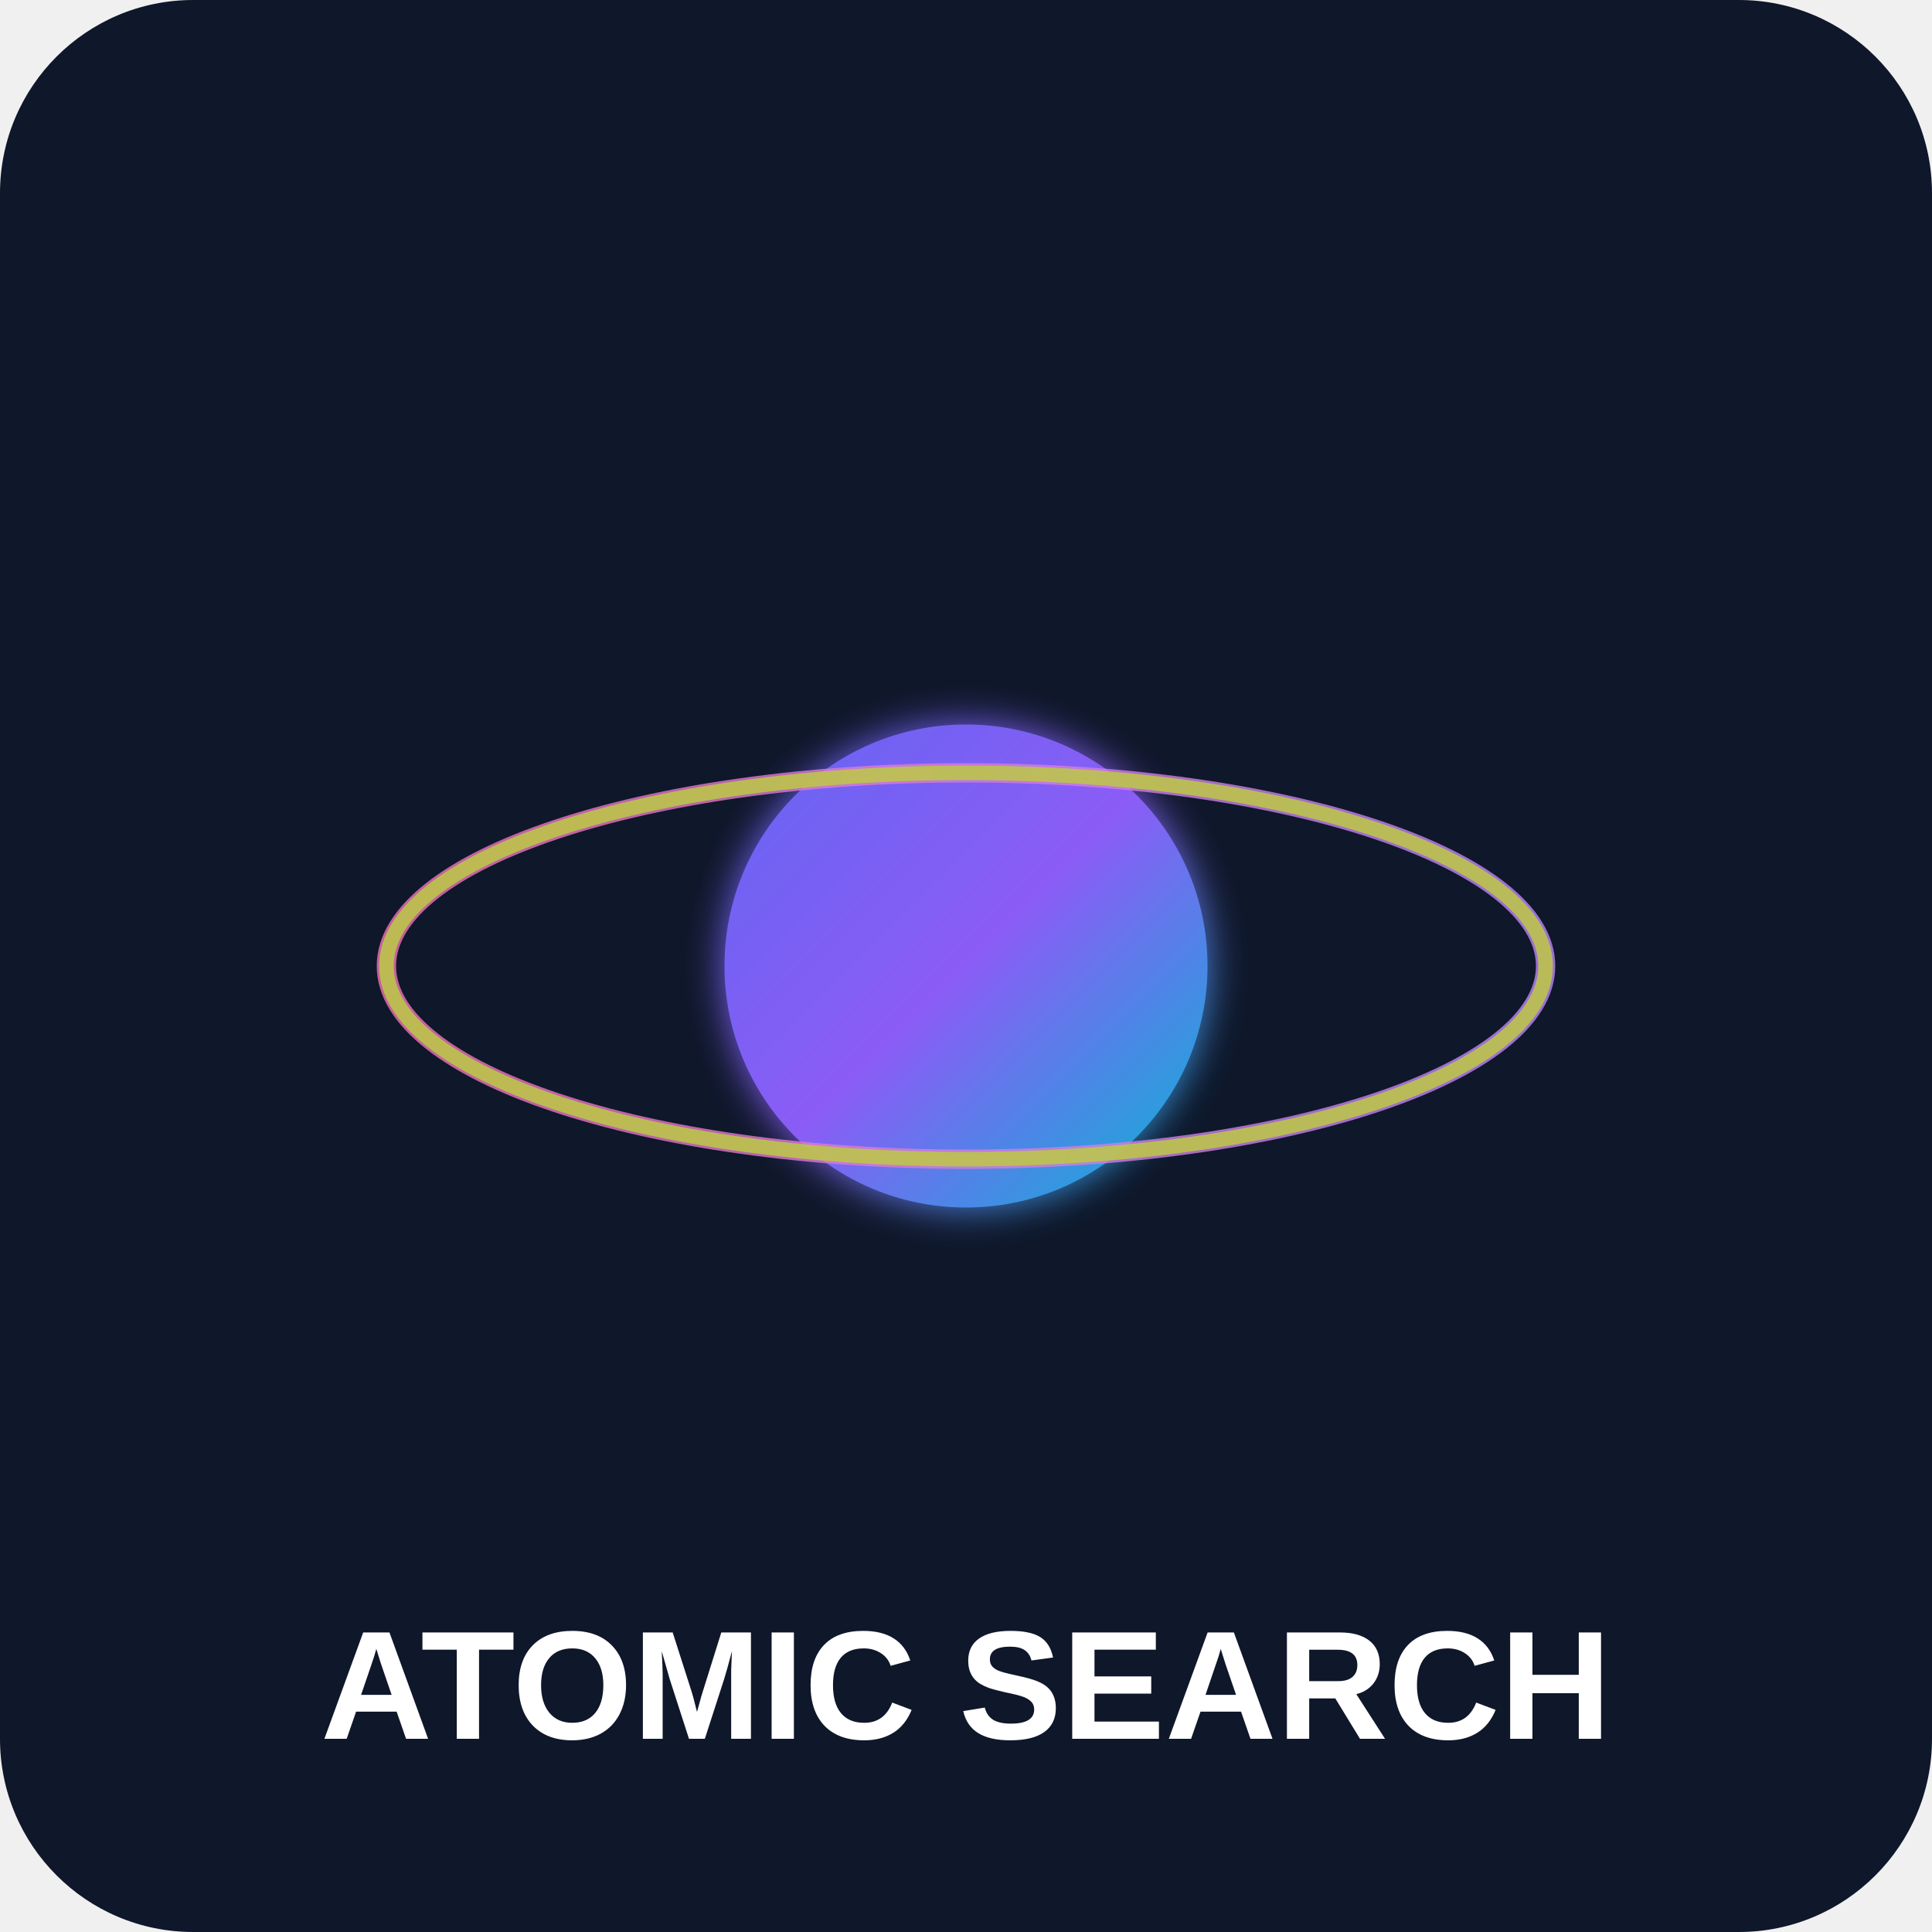
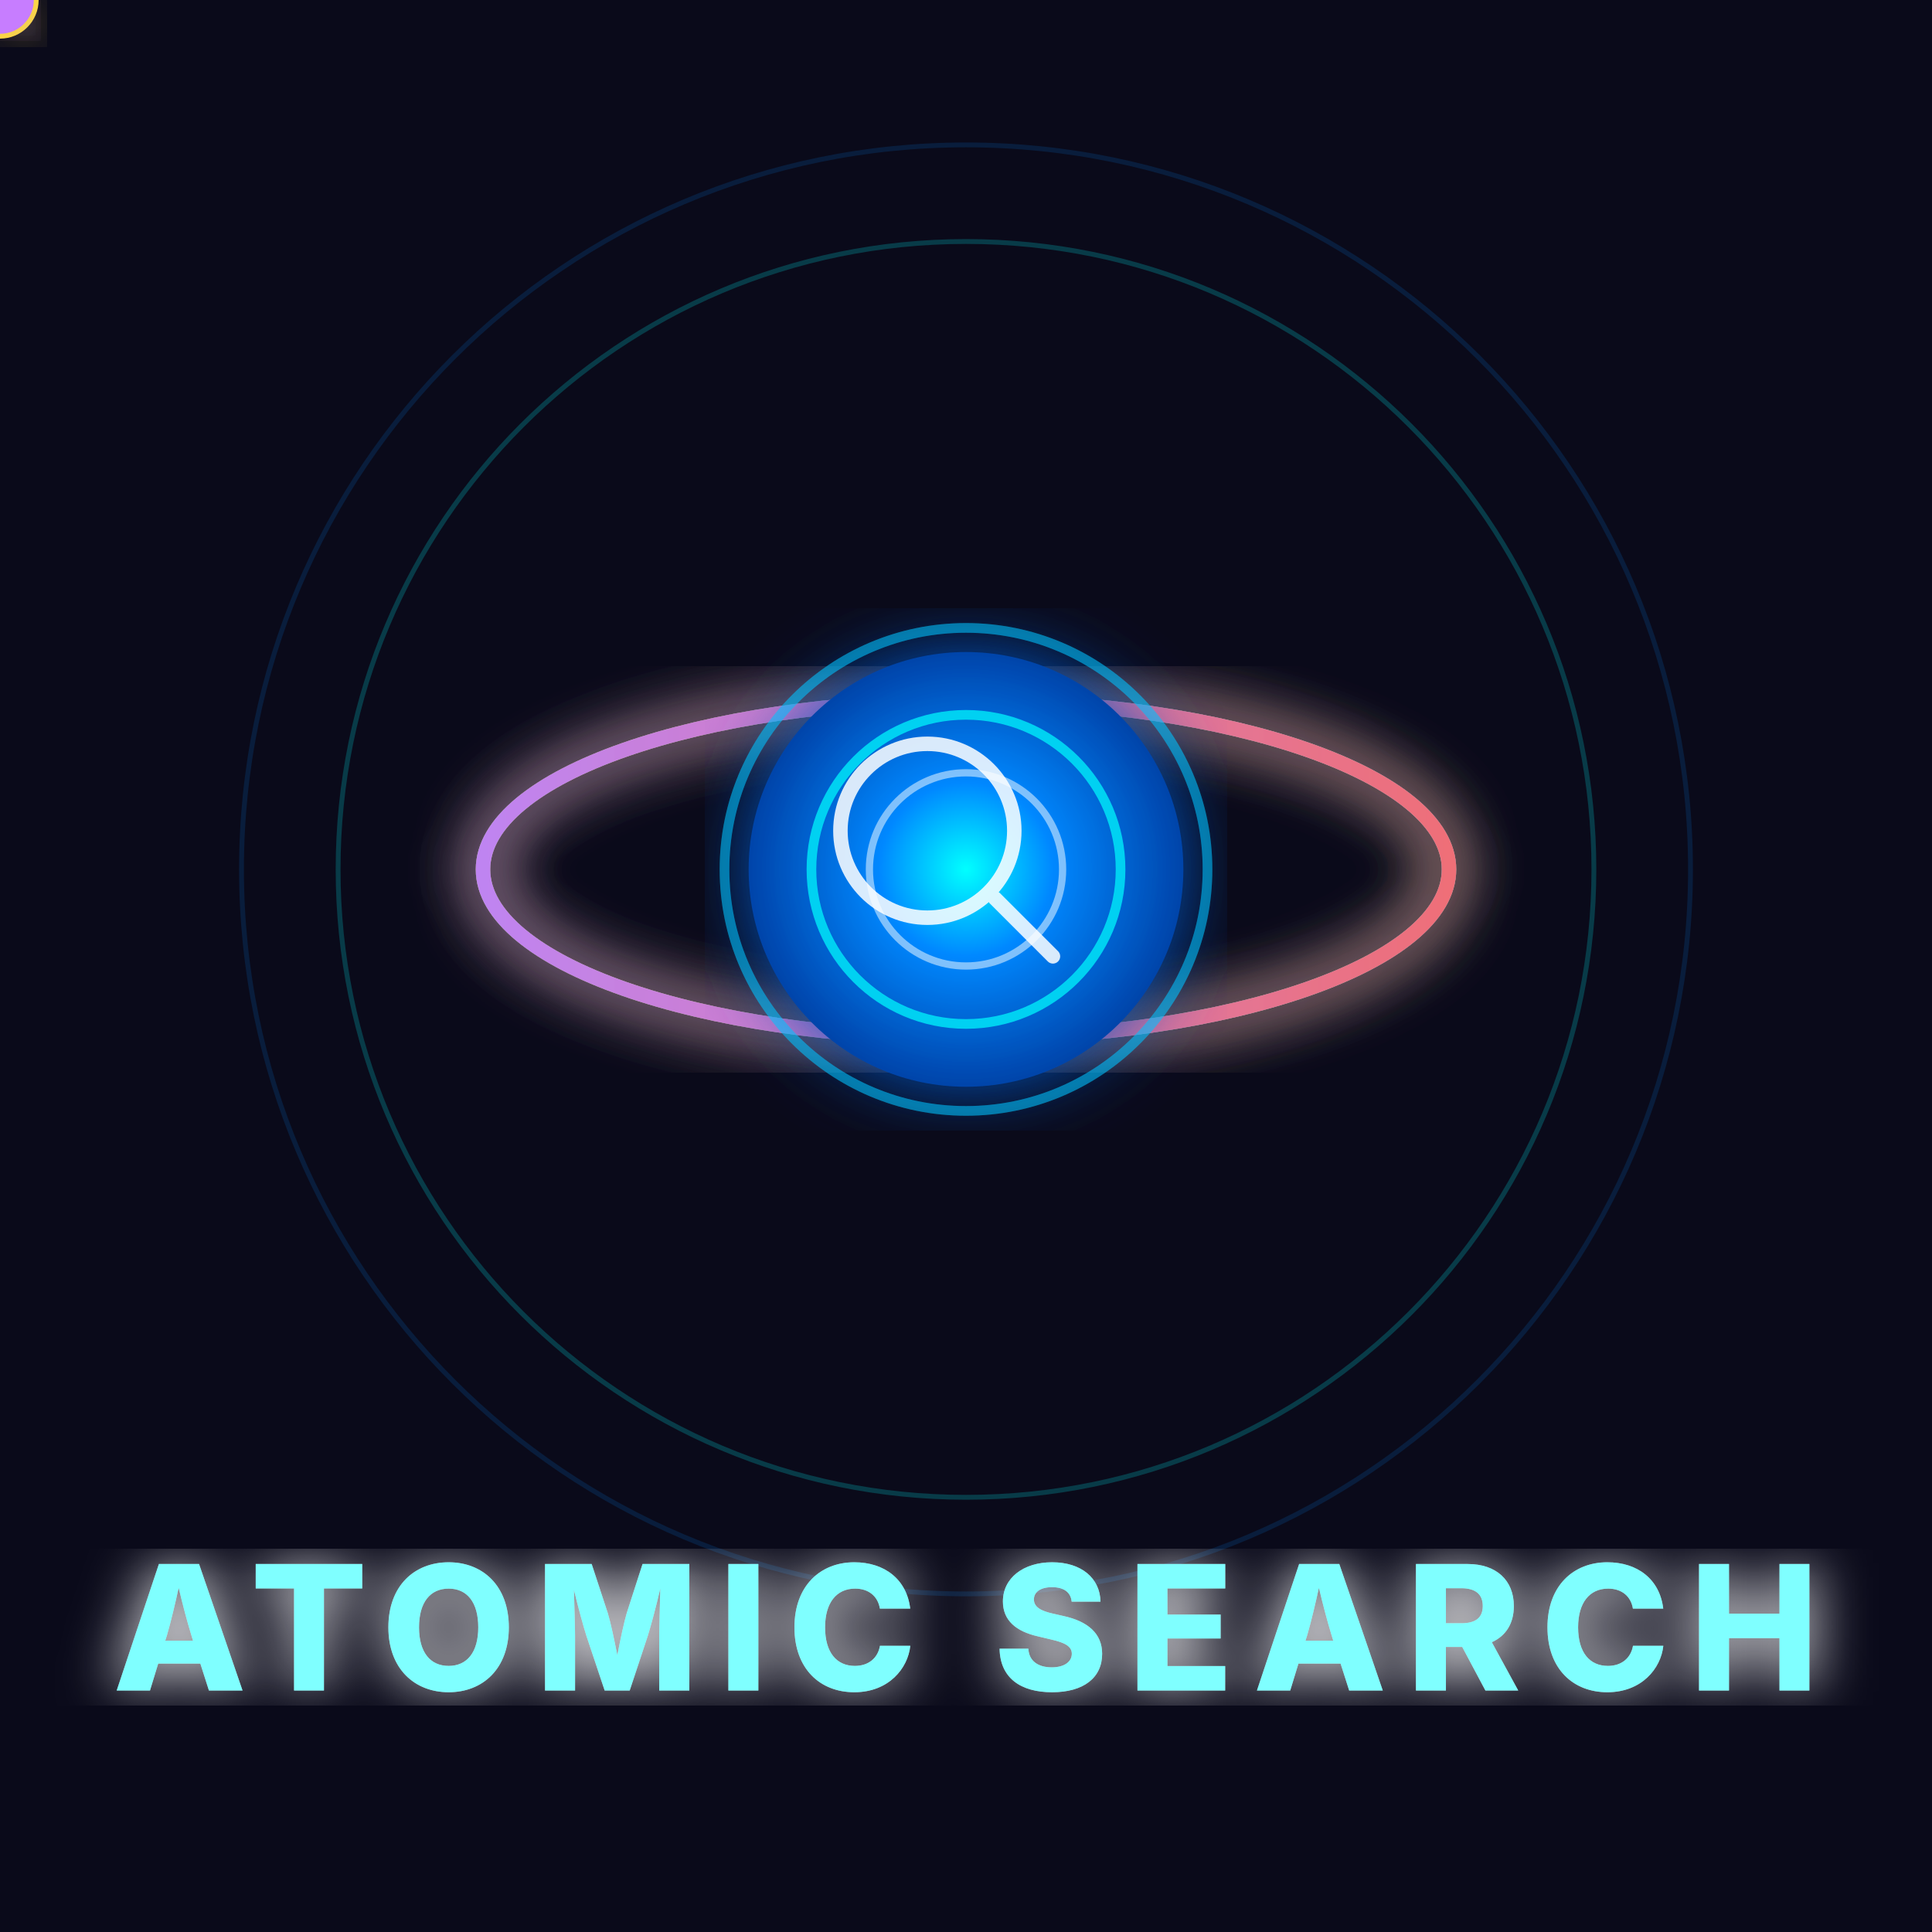
<svg xmlns="http://www.w3.org/2000/svg" viewBox="0 0 400 400">
  <defs>
-     <linearGradient id="g1" x1="0%" y1="0%" x2="100%" y2="100%">
-       <stop offset="0%" stop-color="#6366f1" />
-       <stop offset="50%" stop-color="#8b5cf6" />
-       <stop offset="100%" stop-color="#06b6d4" />
+     <radialGradient id="nucleus" cx="50%" cy="50%" r="50%">
+       <stop offset="0%" stop-color="#00ffff" />
+       <stop offset="40%" stop-color="#0088ff" />
+       <stop offset="100%" stop-color="#0044aa" />
+     </radialGradient>
+     <linearGradient id="orbit1" x1="0%" y1="0%" x2="100%" y2="0%">
+       <stop offset="0%" stop-color="#ff6b6b" />
+       <stop offset="100%" stop-color="#ffd93d" />
    </linearGradient>
-     <linearGradient id="g2" x1="0%" y1="0%" x2="100%" y2="0%">
-       <stop offset="0%" stop-color="#f472b6" />
-       <stop offset="100%" stop-color="#c084fc" />
+     <linearGradient id="orbit2" x1="0%" y1="0%" x2="100%" y2="0%">
+       <stop offset="0%" stop-color="#6bcb77" />
+       <stop offset="100%" stop-color="#4d96ff" />
+     </linearGradient>
+     <linearGradient id="orbit3" x1="0%" y1="0%" x2="100%" y2="0%">
+       <stop offset="0%" stop-color="#c77dff" />
+       <stop offset="100%" stop-color="#ff6b6b" />
    </linearGradient>
    <filter id="glow">
-       <feGaussianBlur stdDeviation="4" result="coloredBlur" />
+       <feGaussianBlur stdDeviation="6" result="blur" />
      <feMerge>
-         <feMergeNode in="coloredBlur" />
+         <feMergeNode in="blur" />
+         <feMergeNode in="SourceGraphic" />
+       </feMerge>
+     </filter>
+     <filter id="nucleus-glow">
+       <feGaussianBlur stdDeviation="8" result="blur" />
+       <feMerge>
+         <feMergeNode in="blur" />
        <feMergeNode in="SourceGraphic" />
      </feMerge>
    </filter>
  </defs>
-   <rect width="400" height="400" fill="#0f172a" rx="40" />
-   <circle cx="200" cy="200" r="50" fill="url(#g1)" filter="url(#glow)">
-     <animate attributeName="r" values="50;55;50;45;50" dur="3s" repeatCount="indefinite" />
+   <rect width="400" height="400" fill="#0a0a1a">
+     <animate attributeName="fill" values="#0a0a1a;#0f0f2a;#0a0a1a" dur="8s" repeatCount="indefinite" />
+   </rect>
+   <circle cx="200" cy="180" r="130" fill="none" stroke="#00ffff" stroke-width="1" opacity="0.2">
+     <animate attributeName="r" values="120;140;120" dur="4s" repeatCount="indefinite" />
+     <animate attributeName="opacity" values="0.1;0.3;0.1" dur="4s" repeatCount="indefinite" />
  </circle>
-   <ellipse cx="200" cy="200" rx="120" ry="40" fill="none" stroke="url(#g2)" stroke-width="4" opacity="0.8">
-     <animateTransform attributeName="transform" type="rotate" from="0 200 200" to="360 200 200" dur="6s" repeatCount="indefinite" />
+   <circle cx="200" cy="180" r="150" fill="none" stroke="#0088ff" stroke-width="1" opacity="0.15">
+     <animate attributeName="r" values="140;160;140" dur="5s" repeatCount="indefinite" />
+   </circle>
+   <ellipse cx="200" cy="180" rx="100" ry="35" fill="none" stroke="url(#orbit1)" stroke-width="3" opacity="0.9" filter="url(#glow)">
+     <animateTransform attributeName="transform" type="rotate" from="0 200 180" to="360 200 180" dur="5s" repeatCount="indefinite" />
  </ellipse>
-   <ellipse cx="200" cy="200" rx="120" ry="40" fill="none" stroke="#34d399" stroke-width="3" opacity="0.7">
-     <animateTransform attributeName="transform" type="rotate" from="60 200 200" to="420 200 200" dur="8s" repeatCount="indefinite" />
+   <ellipse cx="200" cy="180" rx="100" ry="35" fill="none" stroke="url(#orbit2)" stroke-width="3" opacity="0.9" filter="url(#glow)">
+     <animateTransform attributeName="transform" type="rotate" from="60 200 180" to="420 200 180" dur="7s" repeatCount="indefinite" />
  </ellipse>
-   <ellipse cx="200" cy="200" rx="120" ry="40" fill="none" stroke="#fbbf24" stroke-width="3" opacity="0.6">
-     <animateTransform attributeName="transform" type="rotate" from="120 200 200" to="480 200 200" dur="10s" repeatCount="indefinite" />
+   <ellipse cx="200" cy="180" rx="100" ry="35" fill="none" stroke="url(#orbit3)" stroke-width="3" opacity="0.9" filter="url(#glow)">
+     <animateTransform attributeName="transform" type="rotate" from="120 200 180" to="480 200 180" dur="9s" repeatCount="indefinite" />
  </ellipse>
-   <text x="200" y="360" text-anchor="middle" fill="#fff" font-family="Arial" font-size="32" font-weight="bold">ATOMIC SEARCH</text>
+   <circle r="8" fill="#ffd93d" filter="url(#glow)">
+     <animateMotion dur="5s" repeatCount="indefinite">
+       <mpath href="#path1" />
+     </animateMotion>
+   </circle>
+   <circle r="6" fill="#4d96ff" filter="url(#glow)">
+     <animateMotion dur="7s" repeatCount="indefinite">
+       <mpath href="#path2" />
+     </animateMotion>
+   </circle>
+   <circle r="7" fill="#c77dff" filter="url(#glow)">
+     <animateMotion dur="9s" repeatCount="indefinite">
+       <mpath href="#path3" />
+     </animateMotion>
+   </circle>
+   <path id="path1" d="M100,180 A100,35 0 0,1 300,180 A100,35 0 0,1 100,180" fill="none" />
+   <path id="path2" d="M100,180 A100,35 0 0,1 300,180 A100,35 0 0,1 100,180" fill="none" />
+   <path id="path3" d="M100,180 A100,35 0 0,1 300,180 A100,35 0 0,1 100,180" fill="none" />
+   <circle cx="200" cy="180" r="45" fill="url(#nucleus)" filter="url(#nucleus-glow)">
+     <animate attributeName="r" values="42;48;42" dur="2s" repeatCount="indefinite" />
+   </circle>
+   <circle cx="200" cy="180" r="32" fill="none" stroke="#00ffff" stroke-width="2" opacity="0.7">
+     <animate attributeName="r" values="28;36;28" dur="2s" repeatCount="indefinite" />
+     <animate attributeName="opacity" values="0.4;0.9;0.4" dur="2s" repeatCount="indefinite" />
+   </circle>
+   <circle cx="200" cy="180" r="20" fill="none" stroke="#ffffff" stroke-width="1.5" opacity="0.5">
+     <animate attributeName="r" values="16;24;16" dur="1.5s" repeatCount="indefinite" />
+   </circle>
+   <g transform="translate(200, 180)" fill="none" stroke="white" stroke-width="3" stroke-linecap="round" opacity="0.85">
+     <circle cx="-8" cy="-8" r="18" />
+     <line x1="6" y1="6" x2="18" y2="18" />
+   </g>
+   <circle cx="200" cy="180" r="50" fill="none" stroke="#00ffff" stroke-width="2" opacity="0.4">
+     <animate attributeName="r" values="50;90;50" dur="3s" repeatCount="indefinite" />
+     <animate attributeName="opacity" values="0.4;0;0.4" dur="3s" repeatCount="indefinite" />
+   </circle>
+   <circle cx="200" cy="180" r="50" fill="none" stroke="#0088ff" stroke-width="2" opacity="0.3">
+     <animate attributeName="r" values="50;80;50" dur="3s" begin="1s" repeatCount="indefinite" />
+     <animate attributeName="opacity" values="0.3;0;0.3" dur="3s" begin="1s" repeatCount="indefinite" />
+   </circle>
+   <text x="200" y="350" text-anchor="middle" fill="#ffffff" font-family="system-ui, -apple-system, sans-serif" font-size="36" font-weight="800" letter-spacing="4" filter="url(#glow)">
+     ATOMIC SEARCH
+   </text>
+   <text x="200" y="350" text-anchor="middle" fill="#00ffff" font-family="system-ui, -apple-system, sans-serif" font-size="36" font-weight="800" letter-spacing="4" opacity="0.5">
+     ATOMIC SEARCH
+   </text>
</svg>
